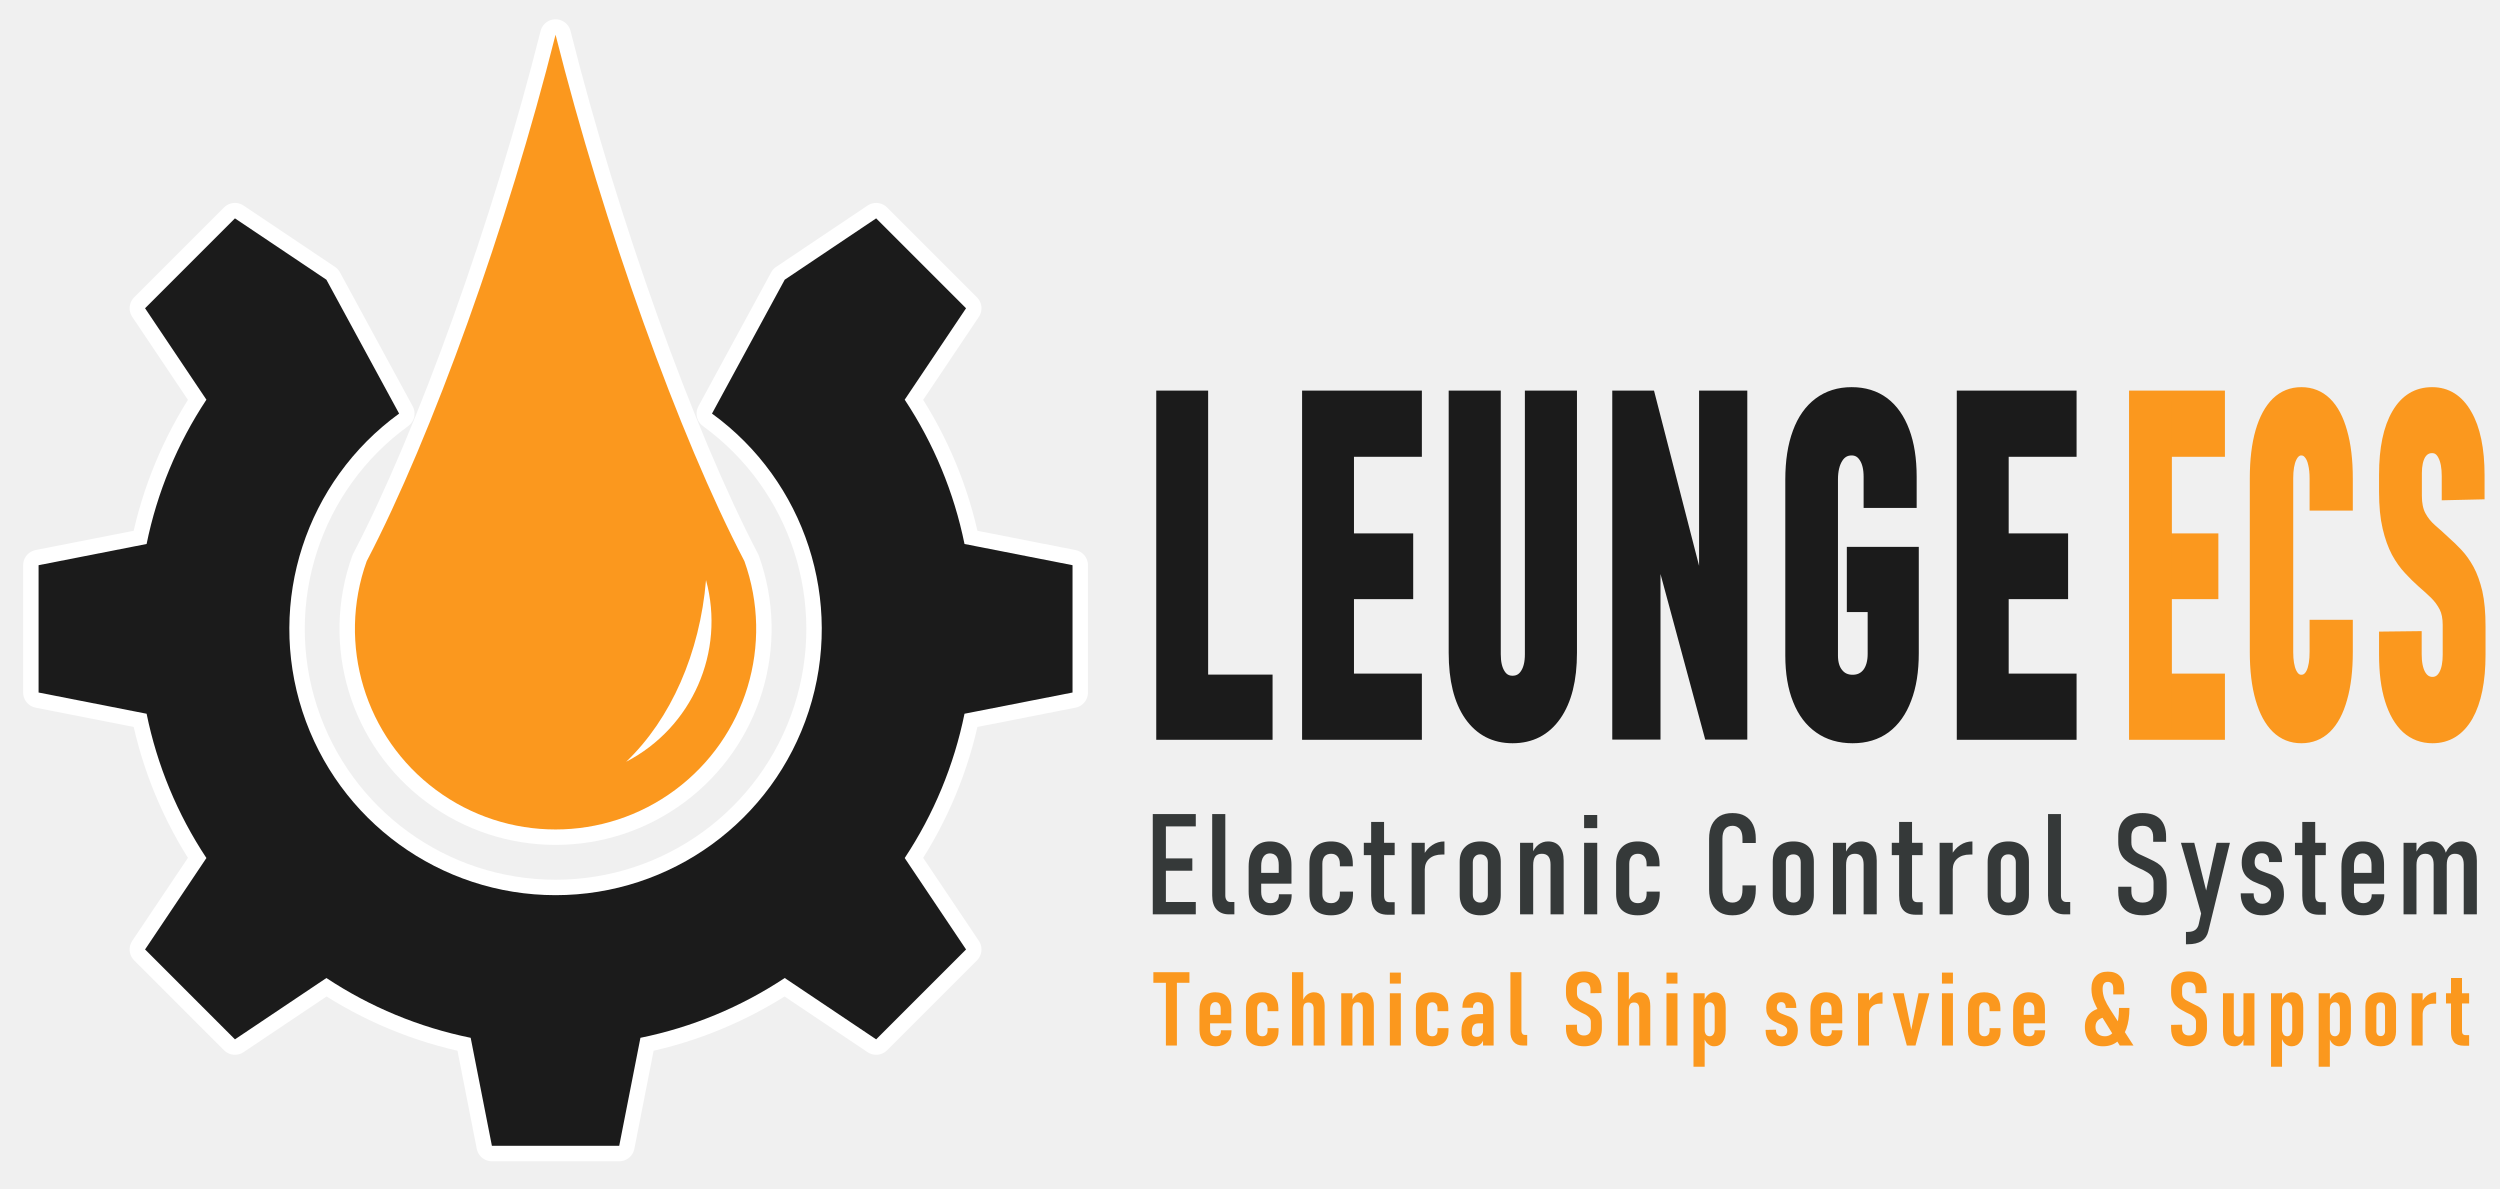
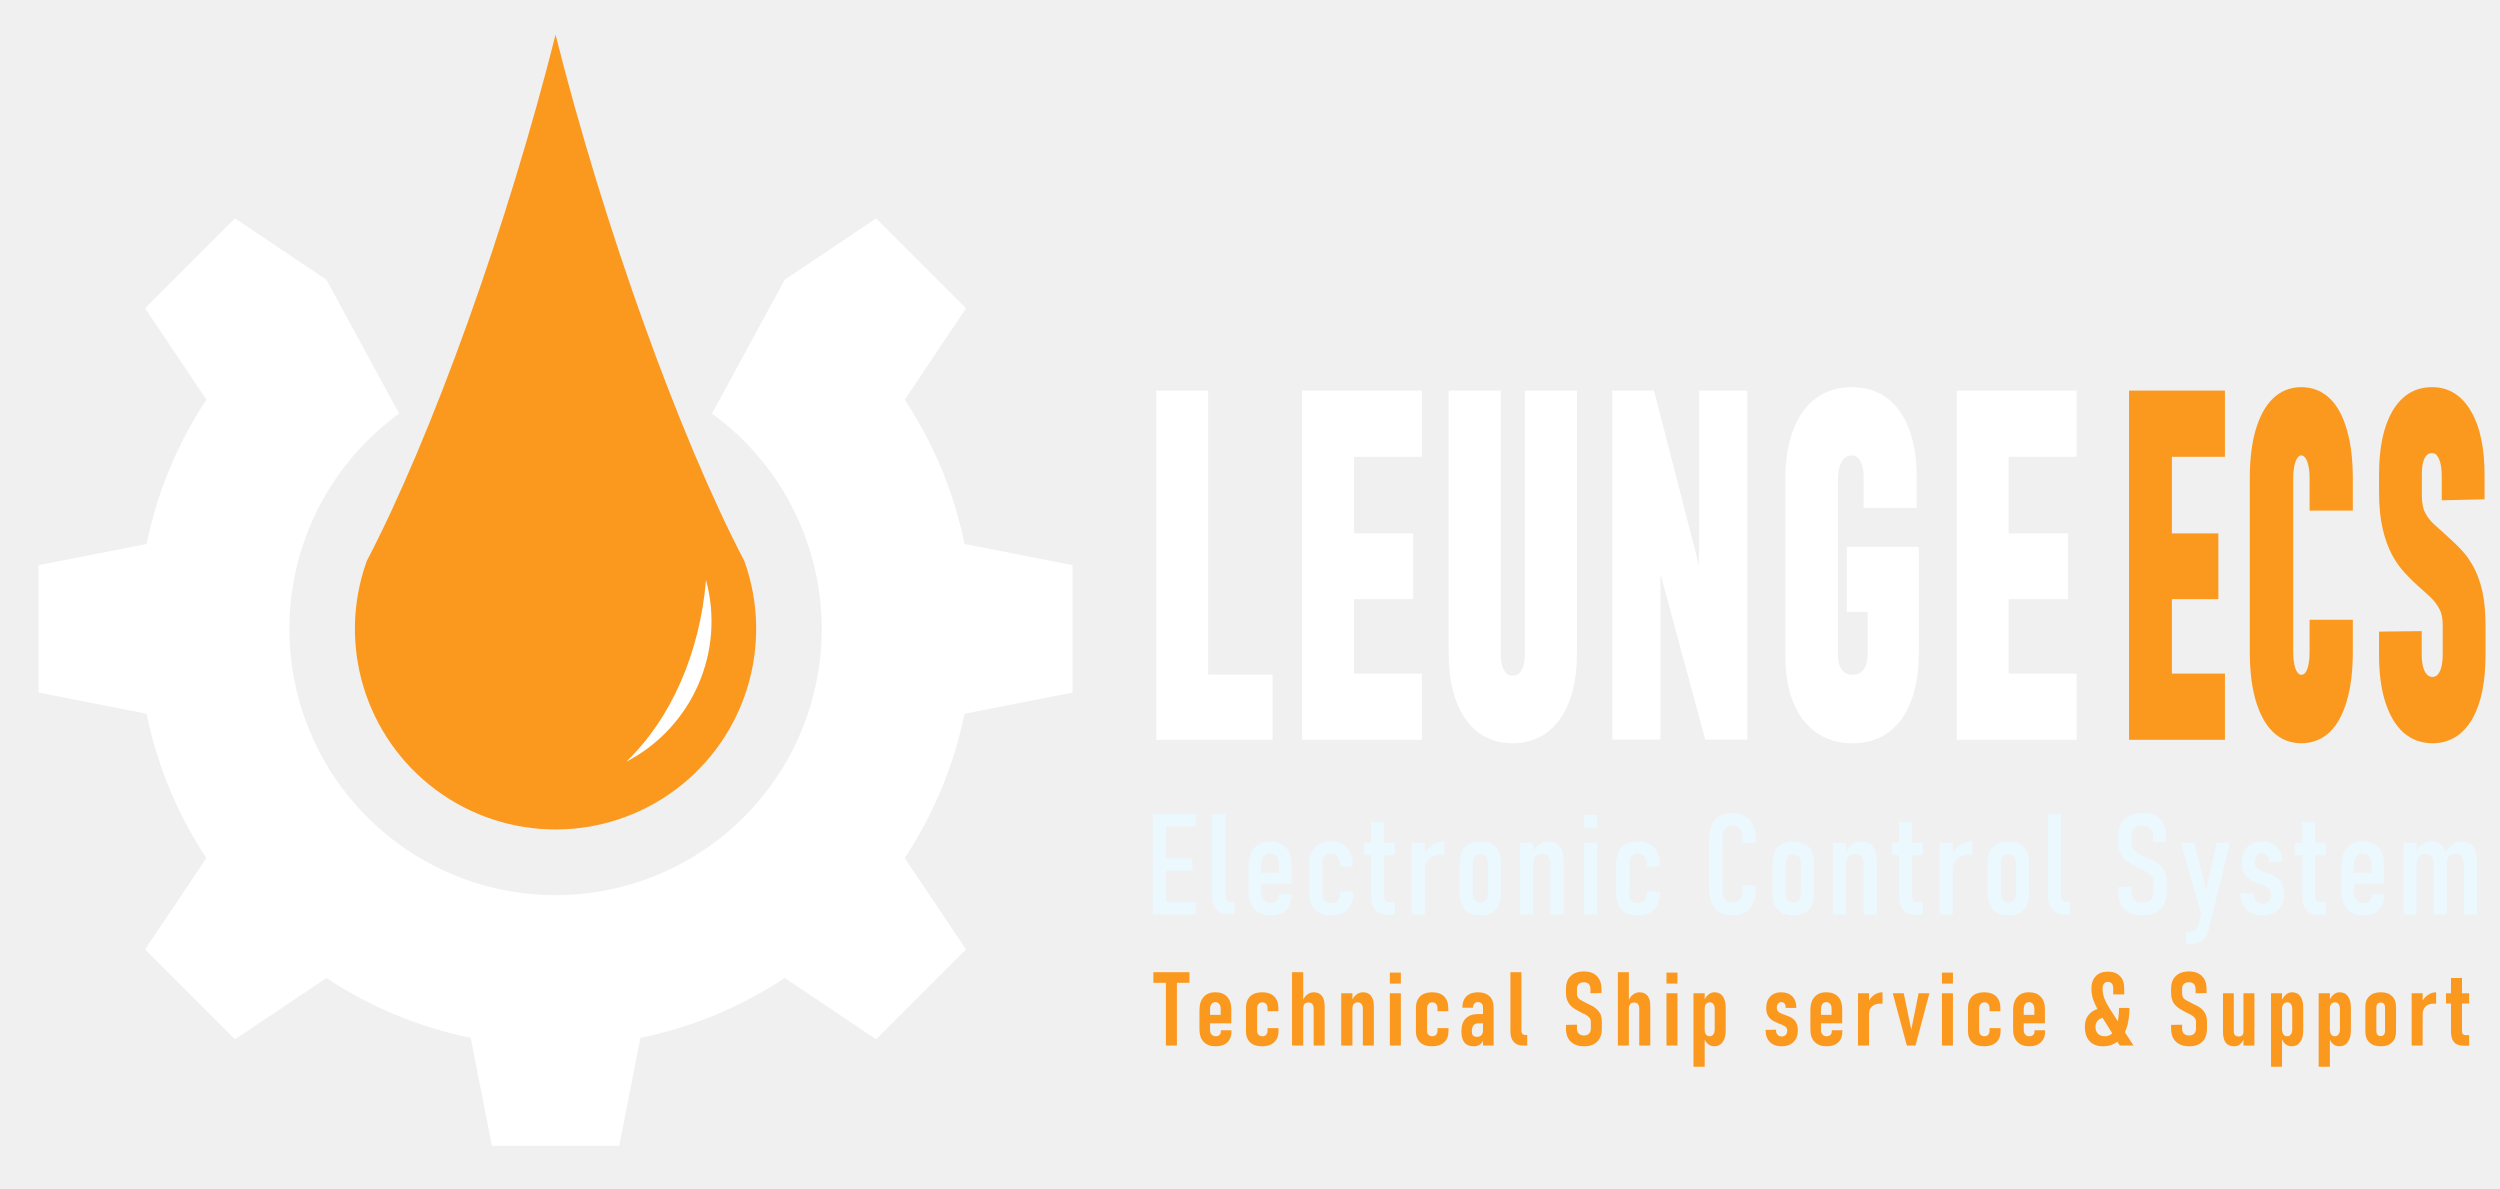
<svg xmlns="http://www.w3.org/2000/svg" viewBox="12 4 1296 616" role="img" aria-label="LEUNGE ECS — Electronic Control System — Technical Ship service &amp; Support">
-   <g stroke="#ffffff" stroke-width="16" stroke-linejoin="round" paint-order="stroke">
-     <path fill="#1b1b1b" d="M381.1,218.4 L418.8,149 L466.2,117.2 L512.8,163.8 L481,211.2 A212,212 0 0 1 512,286 L512,286 L568,297 L568,363 L512,374 A212,212 0 0 1 481,448.8 L481,448.8 L512.8,496.2 L466.2,542.8 L418.8,511 A212,212 0 0 1 344,542 L344,542 L333,598 L267,598 L256,542 A212,212 0 0 1 181.2,511 L181.2,511 L133.8,542.8 L87.2,496.2 L119,448.8 A212,212 0 0 1 88,374 L88,374 L32,363 L32,297 L88,286 A212,212 0 0 1 119,211.2 L119,211.2 L87.2,163.8 L133.8,117.2 L181.2,149 L218.9,218.4 A138,138 0 1 0 381.1,218.4Z" />
+   <g stroke="none" stroke-linejoin="round" paint-order="stroke">
+     <path fill="#ffffff" d="M381.1,218.4 L418.8,149 L466.2,117.2 L512.8,163.8 L481,211.2 A212,212 0 0 1 512,286 L512,286 L568,297 L568,363 L512,374 A212,212 0 0 1 481,448.8 L481,448.8 L512.8,496.2 L466.2,542.8 L418.8,511 A212,212 0 0 1 344,542 L344,542 L333,598 L267,598 L256,542 A212,212 0 0 1 181.2,511 L181.2,511 L133.8,542.8 L87.2,496.2 L119,448.8 A212,212 0 0 1 88,374 L88,374 L32,363 L32,297 L88,286 A212,212 0 0 1 119,211.2 L119,211.2 L87.2,163.8 L133.8,117.2 L181.2,149 L218.9,218.4 A138,138 0 1 0 381.1,218.4Z" />
    <path fill="#fb981e" d="M300,22 C324.9,120.9 364,230 397.9,294.9 A104,104 0 1 1 202.1,294.9 C236,230 275.1,120.9 300,22Z" />
  </g>
  <path fill="#ffffff" d="M378,304.7 A82,82 0 0 1 336.6,398.9 A100,134 0 0 0 378,304.7Z" />
  <g stroke-width="5" stroke-linejoin="miter">
-     <path fill="#1b1b1b" stroke="#1b1b1b" d="M613.9 385V209H635.8V385ZM622.9 385V356.2H669.2V385Z M689.5 385V209H711.4V385ZM699.2 385V355.7H746.6V385ZM699.2 312.1V283H742.1V312.1ZM699.2 238.3V209H746.6V238.3Z M796.1 386.8Q781.8 386.8 773.6 375.1Q765.5 363.4 765.5 342.4V209H787.5V343.2Q787.5 349.6 789.8 353.2Q792 356.8 796.1 356.8Q800.3 356.8 802.6 353.2Q805 349.6 805 343.2V209H827V342.4Q827 363.4 818.8 375.1Q810.6 386.8 796.1 386.8Z M850.3 384.9V209H867.5L897.7 326.4L895.3 331.1V209H915.3V384.9H897.9L868 274.2L870.3 269.4V384.9Z M971.9 290H1004.2V342.6Q1004.2 356.6 1000.4 366.4Q996.7 376.3 989.6 381.6Q982.5 386.8 972.4 386.8Q962.2 386.8 955 381.7Q947.7 376.6 943.9 367Q940 357.4 940 343.8V252.6Q940 238.3 943.8 228.1Q947.5 218 954.7 212.6Q961.9 207.2 971.9 207.2Q981.8 207.2 988.8 212.4Q995.7 217.6 999.4 227.5Q1003.1 237.3 1003.1 251.2V264.8H980.6V251.2Q980.6 244.8 978.2 241.2Q975.9 237.6 971.9 237.6Q967.4 237.6 964.9 241.6Q962.3 245.7 962.3 252.6V343.8Q962.3 349.6 965 352.9Q967.7 356.3 972.4 356.3Q977.2 356.3 980 352.7Q982.7 349.1 982.7 342.9V318.8H971.9Z M1028.9 385V209H1050.8V385ZM1038.6 385V355.7H1086V385ZM1038.6 312.1V283H1081.6V312.1ZM1038.6 238.3V209H1086V238.3Z" />
+     <path fill="#ffffff" stroke="#ffffff" d="M613.9 385V209H635.8V385ZM622.9 385V356.2H669.2V385Z M689.5 385V209H711.4V385ZM699.2 385V355.7H746.6V385ZM699.2 312.1V283H742.1V312.1ZM699.2 238.3V209H746.6V238.3Z M796.1 386.8Q781.8 386.8 773.6 375.1Q765.5 363.4 765.5 342.4V209H787.5V343.2Q787.5 349.6 789.8 353.2Q792 356.8 796.1 356.8Q800.3 356.8 802.6 353.2Q805 349.6 805 343.2V209H827V342.4Q827 363.4 818.8 375.1Q810.6 386.8 796.1 386.8Z M850.3 384.9V209H867.5L897.7 326.4L895.3 331.1V209H915.3V384.9H897.9L868 274.2L870.3 269.4V384.9Z M971.9 290H1004.2V342.6Q1004.2 356.6 1000.4 366.4Q996.7 376.3 989.6 381.6Q982.5 386.8 972.4 386.8Q962.2 386.8 955 381.7Q947.7 376.6 943.9 367Q940 357.4 940 343.8V252.6Q940 238.3 943.8 228.1Q947.5 218 954.7 212.6Q961.9 207.2 971.9 207.2Q981.8 207.2 988.8 212.4Q995.7 217.6 999.4 227.5Q1003.1 237.3 1003.1 251.2V264.8H980.6V251.2Q980.6 244.8 978.2 241.2Q975.9 237.6 971.9 237.6Q967.4 237.6 964.9 241.6Q962.3 245.7 962.3 252.6V343.8Q962.3 349.6 965 352.9Q967.7 356.3 972.4 356.3Q977.2 356.3 980 352.7Q982.7 349.1 982.7 342.9V318.8H971.9Z M1028.9 385V209H1050.8V385ZM1038.6 385V355.7H1086V385ZM1038.6 312.1V283H1081.6V312.1ZM1038.6 238.3V209H1086V238.3Z" />
    <path fill="#fb981e" stroke="#fb981e" d="M1118.2 385V209H1135.4V385ZM1125.8 385V355.7H1162.9V385ZM1125.8 312.1V283H1159.5V312.1ZM1125.8 238.3V209H1162.9V238.3Z M1205 386.8Q1197.4 386.8 1192 381.6Q1186.6 376.3 1183.7 366.2Q1180.8 356.2 1180.8 342V252Q1180.8 237.7 1183.7 227.7Q1186.6 217.7 1192 212.4Q1197.4 207.2 1205 207.2Q1212.7 207.2 1218.1 212.4Q1223.5 217.7 1226.3 227.8Q1229.2 237.8 1229.2 252.1V266.2H1211.8V252.1Q1211.8 247.6 1211 244.4Q1210.3 241.2 1208.7 239.4Q1207.2 237.6 1205 237.6Q1201.9 237.6 1200.1 241.4Q1198.3 245.2 1198.3 252V342Q1198.3 348.8 1200.1 352.6Q1201.9 356.3 1205 356.3Q1208.3 356.3 1210.1 352.5Q1211.8 348.7 1211.8 341.9V327.8H1229.2V341.9Q1229.2 356.2 1226.3 366.2Q1223.5 376.3 1218.1 381.6Q1212.7 386.8 1205 386.8Z M1273 386.8Q1265.1 386.8 1259.4 381.7Q1253.8 376.5 1250.8 366.8Q1247.8 357.2 1247.8 343.4V333.9L1264.9 333.7V343.1Q1264.9 349.8 1267 353.6Q1269.2 357.4 1273 357.4Q1276.7 357.4 1278.8 353.6Q1280.8 349.9 1280.8 343.4V328Q1280.8 322.5 1279 318.9Q1277.1 315.2 1274.1 312.2Q1271 309.2 1267.5 306.2Q1264.1 303.2 1260.6 299.4Q1257.1 295.7 1254.2 290.4Q1251.4 285.1 1249.6 277.5Q1247.8 269.9 1247.8 259.1V250Q1247.8 229.7 1254.4 218.4Q1260.9 207.2 1272.8 207.2Q1284.4 207.2 1290.9 218.6Q1297.5 229.9 1297.5 250.5V260.4L1280.3 260.8V250.8Q1280.3 244 1278.3 240.2Q1276.4 236.4 1272.8 236.4Q1269.1 236.4 1267 239.8Q1265 243.3 1265 249.3V261.1Q1265 267.2 1267.1 271.2Q1269.2 275.1 1272.6 278.1Q1276 281 1279.7 284.5Q1283 287.4 1286.2 290.8Q1289.4 294.2 1292.1 299.1Q1294.7 303.9 1296.4 311Q1298 318.2 1298 328.7V343.4Q1298 363.9 1291.5 375.4Q1284.9 386.8 1273 386.8Z" />
  </g>
-   <path fill="#353939" d="M609.6 478V426H616.4V478ZM613.1 478V471.6H631.9V478ZM613.1 455.4V449H630.1V455.4ZM613.1 432.4V426H631.9V432.4Z M647.2 426V468.2Q647.2 469.8 647.9 470.7Q648.5 471.6 649.9 471.6H651.9V478H649.1Q644.9 478 642.6 475.4Q640.4 472.9 640.4 468.2V426Z M670.6 478.5Q665.2 478.5 662.3 475.3Q659.3 472.1 659.3 466.2V453.2Q659.3 447 662.2 443.6Q665.1 440.2 670.3 440.2Q675.7 440.2 678.6 443.4Q681.5 446.5 681.5 452.3V462.1H664.1V456.5H674.9V452.4Q674.9 449.5 673.8 448Q672.5 446.4 670.3 446.4Q668.2 446.4 667 448.1Q665.8 449.8 665.8 452.9V466.4Q665.8 469.1 667.1 470.6Q668.3 472.2 670.6 472.2Q672.7 472.2 673.9 471Q675 469.9 675 467.8V467.6H681.6V467.8Q681.6 472.9 678.7 475.7Q675.8 478.5 670.6 478.5Z M702 478.5Q696.6 478.5 693.7 475.7Q690.8 472.8 690.8 467.5V451.8Q690.8 446.3 693.7 443.3Q696.6 440.2 702 440.2Q707.4 440.2 710.3 443.3Q713.3 446.3 713.3 451.9V453.1H706.6V451.9Q706.6 449.4 705.4 448Q704.2 446.6 702.1 446.6Q699.9 446.6 698.7 447.9Q697.5 449.3 697.5 451.8V467.5Q697.5 469.7 698.7 471Q699.9 472.2 702.1 472.2Q704.2 472.2 705.4 470.9Q706.6 469.6 706.6 467.3V466.2H713.4V467.3Q713.4 472.7 710.4 475.6Q707.4 478.5 702 478.5Z M731.5 478.2Q726.9 478.2 724.8 475.6Q722.8 473.1 722.8 468.3V430.1H729.5V468.3Q729.5 469.9 730.2 470.9Q730.9 471.7 732.3 471.7H735V478.2ZM719 447.3V440.9H735V447.3Z M743.8 478V440.9H750.6V478ZM760.8 447Q760.5 447 760.3 447Q760 447 759.5 447Q755.4 447 753 449.1Q750.7 451.1 750.6 454.6L749.9 447.4Q751.6 444 754.5 442.1Q757.3 440.2 760.8 440.2Q760.8 440.2 760.8 440.2Q760.8 440.2 760.8 440.2Z M779.5 478.5Q774.4 478.5 771.6 475.7Q768.7 472.9 768.7 467.8V450.8Q768.7 445.7 771.6 443Q774.4 440.2 779.5 440.2Q784.5 440.2 787.3 443Q790 445.7 790 450.8V467.9Q790 473 787.3 475.8Q784.5 478.5 779.5 478.5ZM779.4 471.9Q781.2 471.9 782.2 470.8Q783.3 469.7 783.3 467.6V451.1Q783.3 449.1 782.2 448Q781.2 446.9 779.4 446.9Q777.6 446.9 776.6 448Q775.5 449.1 775.5 451.1V467.6Q775.5 469.7 776.6 470.8Q777.6 471.9 779.4 471.9Z M800 478V440.9H806.8V478ZM815.8 478V452.2Q815.8 449.4 814.7 448Q813.6 446.6 811.3 446.6Q809 446.6 807.9 448Q806.8 449.5 806.8 452.5L806 447.1Q807.3 443.6 809.5 441.9Q811.7 440.2 814.5 440.2Q818.4 440.2 820.5 442.8Q822.6 445.4 822.6 450.2V478Z M833.2 433.3V426.5H840V433.3ZM833.2 478V440.9H840V478Z M861 478.5Q855.7 478.5 852.7 475.7Q849.8 472.8 849.8 467.5V451.8Q849.8 446.3 852.7 443.3Q855.7 440.2 861 440.2Q866.4 440.2 869.4 443.3Q872.3 446.3 872.3 451.9V453.1H865.6V451.9Q865.6 449.4 864.4 448Q863.2 446.6 861.1 446.6Q859 446.6 857.8 447.9Q856.6 449.3 856.6 451.8V467.5Q856.6 469.7 857.8 471Q859 472.2 861.1 472.2Q863.2 472.2 864.5 470.9Q865.6 469.6 865.6 467.3V466.2H872.4V467.3Q872.4 472.7 869.4 475.6Q866.5 478.5 861 478.5Z M910.1 478.5Q906.3 478.5 903.6 477Q900.9 475.4 899.4 472.4Q898 469.4 898 465.2V438.8Q898 434.6 899.4 431.6Q900.9 428.6 903.6 427Q906.3 425.5 910.1 425.5Q914 425.5 916.6 427Q919.4 428.6 920.8 431.6Q922.2 434.6 922.2 438.8V441H915.3V438.8Q915.3 436.6 914.7 435.1Q914.1 433.6 912.9 432.9Q911.8 432.1 910.1 432.1Q907.6 432.1 906.2 433.8Q904.9 435.6 904.9 438.8V465.2Q904.9 468.4 906.2 470.2Q907.6 471.9 910.1 471.9Q912.6 471.9 914 470.2Q915.3 468.4 915.3 465.2V463H922.2V465.2Q922.2 469.4 920.8 472.4Q919.4 475.4 916.6 477Q914 478.5 910.1 478.5Z M941.7 478.5Q936.7 478.5 933.8 475.7Q931 472.9 931 467.8V450.8Q931 445.7 933.8 443Q936.7 440.2 941.7 440.2Q946.8 440.2 949.6 443Q952.3 445.7 952.3 450.8V467.9Q952.3 473 949.6 475.8Q946.8 478.5 941.7 478.5ZM941.7 471.9Q943.5 471.9 944.5 470.8Q945.5 469.7 945.5 467.6V451.1Q945.5 449.1 944.5 448Q943.5 446.9 941.7 446.9Q939.9 446.9 938.8 448Q937.8 449.1 937.8 451.1V467.6Q937.8 469.7 938.8 470.8Q939.9 471.9 941.7 471.9Z M962.2 478V440.9H969V478ZM978.1 478V452.2Q978.1 449.4 977 448Q975.9 446.6 973.6 446.6Q971.3 446.6 970.1 448Q969 449.5 969 452.5L968.3 447.1Q969.6 443.6 971.8 441.9Q974 440.2 976.8 440.2Q980.7 440.2 982.8 442.8Q984.9 445.4 984.9 450.2V478Z M1005.2 478.2Q1000.6 478.2 998.5 475.6Q996.5 473.1 996.5 468.3V430.1H1003.2V468.3Q1003.2 469.9 1003.9 470.9Q1004.6 471.7 1006 471.7H1008.7V478.2ZM992.7 447.3V440.9H1008.7V447.3Z M1017.5 478V440.9H1024.3V478ZM1034.5 447Q1034.2 447 1034 447Q1033.7 447 1033.2 447Q1029.1 447 1026.7 449.1Q1024.4 451.1 1024.3 454.6L1023.5 447.4Q1025.3 444 1028.2 442.1Q1031 440.2 1034.5 440.2Q1034.5 440.2 1034.5 440.2Q1034.5 440.2 1034.5 440.2Z M1053.2 478.5Q1048.1 478.5 1045.3 475.7Q1042.4 472.9 1042.4 467.8V450.8Q1042.4 445.7 1045.3 443Q1048.1 440.2 1053.2 440.2Q1058.2 440.2 1061 443Q1063.8 445.7 1063.8 450.8V467.9Q1063.8 473 1061 475.8Q1058.2 478.5 1053.2 478.5ZM1053.1 471.9Q1054.9 471.9 1055.9 470.8Q1057 469.7 1057 467.6V451.1Q1057 449.1 1055.9 448Q1054.9 446.9 1053.1 446.9Q1051.3 446.9 1050.3 448Q1049.2 449.1 1049.2 451.1V467.6Q1049.2 469.7 1050.3 470.8Q1051.3 471.9 1053.1 471.9Z M1080.4 426V468.2Q1080.4 469.8 1081.1 470.7Q1081.8 471.6 1083.2 471.6H1085.2V478H1082.3Q1078.2 478 1075.9 475.4Q1073.7 472.9 1073.7 468.2V426Z M1122.8 478.5Q1118.7 478.5 1115.8 477.1Q1113 475.7 1111.5 473Q1110.1 470.2 1110.1 466.3V463.7H1116.9V466.1Q1116.9 468.9 1118.4 470.4Q1119.9 471.9 1122.8 471.9Q1125.5 471.9 1127 470.4Q1128.4 468.9 1128.4 466.1V461.5Q1128.4 459.4 1127.4 458.1Q1126.3 456.8 1124.6 455.9Q1123 454.9 1121 454.1Q1119.1 453.2 1117.2 452.2Q1115.3 451.1 1113.7 449.7Q1112 448.2 1111.1 446Q1110.1 443.8 1110.1 440.5V437.5Q1110.1 431.7 1113.4 428.6Q1116.6 425.5 1122.7 425.5Q1128.7 425.5 1131.8 428.6Q1134.9 431.8 1134.9 437.7V440.4H1128.2V437.9Q1128.2 435.1 1126.8 433.6Q1125.4 432.1 1122.7 432.1Q1119.9 432.1 1118.4 433.5Q1116.9 434.9 1116.9 437.6V440.8Q1116.9 443.1 1118.1 444.5Q1119.2 445.9 1121 446.8Q1122.9 447.7 1124.9 448.6Q1126.8 449.5 1128.6 450.4Q1130.4 451.3 1131.9 452.6Q1133.4 454 1134.3 456.1Q1135.2 458.3 1135.2 461.6V466.3Q1135.2 472.2 1132 475.4Q1128.8 478.5 1122.8 478.5Z M1161.1 440.9H1168L1156.8 486.7Q1156 490.1 1153.4 491.8Q1150.7 493.5 1146.2 493.5H1145.2V487.1H1146.2Q1148.7 487.1 1150.1 486Q1151.5 484.9 1151.9 482.8ZM1154 480.9 1142.6 440.9H1149.5L1157.5 473Z M1184.8 478.5Q1179.6 478.5 1176.6 475.6Q1173.6 472.6 1173.6 467.4V467.1H1180.3V467.4Q1180.3 469.8 1181.5 471.1Q1182.7 472.5 1184.8 472.5Q1186.9 472.5 1188.1 471.2Q1189.3 469.9 1189.3 467.7Q1189.3 465.9 1188.5 465Q1187.7 464.1 1186.3 463.4Q1184.9 462.8 1183.3 462.3Q1181.7 461.7 1180 460.9Q1178.4 460.1 1177.1 458.9Q1175.7 457.7 1174.9 455.8Q1174.1 454 1174.1 451.2Q1174.1 446.1 1176.9 443.1Q1179.7 440.2 1184.5 440.2Q1189.4 440.2 1192.2 443Q1195 445.8 1195 450.6V450.9H1188.3V450.6Q1188.3 448.6 1187.3 447.4Q1186.3 446.3 1184.5 446.3Q1182.8 446.3 1181.8 447.5Q1180.8 448.8 1180.8 451Q1180.8 452.7 1181.6 453.7Q1182.4 454.7 1183.6 455.2Q1184.9 455.8 1186.4 456.3Q1188.1 456.9 1189.8 457.5Q1191.5 458.2 1192.9 459.4Q1194.3 460.6 1195.2 462.6Q1196 464.5 1196 467.7Q1196 472.7 1193 475.6Q1190 478.5 1184.8 478.5Z M1214.2 478.2Q1209.6 478.2 1207.5 475.6Q1205.5 473.1 1205.5 468.3V430.1H1212.2V468.3Q1212.2 469.9 1212.9 470.9Q1213.6 471.7 1215 471.7H1217.7V478.2ZM1201.7 447.3V440.9H1217.7V447.3Z M1237.1 478.5Q1231.7 478.5 1228.8 475.3Q1225.8 472.1 1225.8 466.2V453.2Q1225.8 447 1228.7 443.6Q1231.6 440.2 1236.8 440.2Q1242.1 440.2 1245 443.4Q1247.9 446.5 1247.9 452.3V462.1H1230.6V456.5H1241.4V452.4Q1241.4 449.5 1240.2 448Q1239 446.4 1236.8 446.4Q1234.7 446.4 1233.5 448.1Q1232.3 449.8 1232.3 452.9V466.4Q1232.3 469.1 1233.6 470.6Q1234.8 472.2 1237.1 472.2Q1239.2 472.2 1240.4 471Q1241.5 469.9 1241.5 467.8V467.6H1248V467.8Q1248 472.9 1245.2 475.7Q1242.3 478.5 1237.1 478.5Z M1289.2 478V452.2Q1289.2 449.4 1288.1 448Q1287 446.6 1284.6 446.6Q1282.5 446.6 1281.4 448.1Q1280.4 449.5 1280.4 452.5L1279.4 447.4Q1280.6 443.7 1282.9 442Q1285.1 440.2 1287.9 440.2Q1291.8 440.2 1293.9 442.8Q1296 445.4 1296 450.2V478ZM1258 478V440.9H1264.7V478ZM1273.6 478V452.2Q1273.6 449.4 1272.5 448Q1271.5 446.6 1269.3 446.6Q1267 446.6 1265.9 448.1Q1264.7 449.5 1264.7 452.5L1264 447.1Q1265.3 443.6 1267.5 441.9Q1269.7 440.2 1272.5 440.2Q1276.3 440.2 1278.3 442.8Q1280.4 445.4 1280.4 450.2V478Z" />
+   <path fill="#ebf9ff" d="M609.6 478V426H616.4V478ZM613.1 478V471.6H631.9V478ZM613.1 455.4V449H630.1V455.4ZM613.1 432.4V426H631.9V432.4Z M647.2 426V468.2Q647.2 469.8 647.9 470.7Q648.5 471.6 649.9 471.6H651.9V478H649.1Q644.9 478 642.6 475.4Q640.4 472.9 640.4 468.2V426Z M670.6 478.5Q665.2 478.5 662.3 475.3Q659.3 472.1 659.3 466.2V453.2Q659.3 447 662.2 443.6Q665.1 440.2 670.3 440.2Q675.7 440.2 678.6 443.4Q681.5 446.5 681.5 452.3V462.1H664.1V456.5H674.9V452.4Q674.9 449.5 673.8 448Q672.5 446.4 670.3 446.4Q668.2 446.4 667 448.1Q665.8 449.8 665.8 452.9V466.4Q665.8 469.1 667.1 470.6Q668.3 472.2 670.6 472.2Q672.7 472.2 673.9 471Q675 469.9 675 467.8V467.6H681.6V467.8Q681.6 472.9 678.7 475.7Q675.8 478.5 670.6 478.5Z M702 478.5Q696.6 478.5 693.7 475.7Q690.8 472.8 690.8 467.5V451.8Q690.8 446.3 693.7 443.3Q696.6 440.2 702 440.2Q707.4 440.2 710.3 443.3Q713.3 446.3 713.3 451.9V453.1H706.6V451.9Q706.6 449.4 705.4 448Q704.2 446.6 702.1 446.6Q699.9 446.6 698.7 447.9Q697.5 449.3 697.5 451.8V467.5Q697.5 469.7 698.7 471Q699.9 472.2 702.1 472.2Q704.2 472.2 705.4 470.9Q706.6 469.6 706.6 467.3V466.2H713.4V467.3Q713.4 472.7 710.4 475.6Q707.4 478.5 702 478.5Z M731.5 478.2Q726.9 478.2 724.8 475.6Q722.8 473.1 722.8 468.3V430.1H729.5V468.3Q729.5 469.9 730.2 470.9Q730.9 471.7 732.3 471.7H735V478.2ZM719 447.3V440.9H735V447.3Z M743.8 478V440.9H750.6V478ZM760.8 447Q760.5 447 760.3 447Q760 447 759.5 447Q755.4 447 753 449.1Q750.7 451.1 750.6 454.6L749.9 447.4Q751.6 444 754.5 442.1Q757.3 440.2 760.8 440.2Q760.8 440.2 760.8 440.2Q760.8 440.2 760.8 440.2Z M779.5 478.5Q774.4 478.5 771.6 475.7Q768.7 472.9 768.7 467.8V450.8Q768.7 445.7 771.6 443Q774.4 440.2 779.5 440.2Q784.5 440.2 787.3 443Q790 445.7 790 450.8V467.9Q790 473 787.3 475.8Q784.5 478.5 779.5 478.5ZM779.4 471.9Q781.2 471.9 782.2 470.8Q783.3 469.7 783.3 467.6V451.1Q783.3 449.1 782.2 448Q781.2 446.9 779.4 446.9Q777.6 446.9 776.6 448Q775.5 449.1 775.5 451.1V467.6Q775.5 469.7 776.6 470.8Q777.6 471.9 779.4 471.9Z M800 478V440.9H806.8V478ZM815.8 478V452.2Q815.8 449.4 814.7 448Q813.6 446.6 811.3 446.6Q809 446.6 807.9 448Q806.8 449.5 806.8 452.5L806 447.1Q807.3 443.6 809.5 441.9Q811.7 440.2 814.5 440.2Q818.4 440.2 820.5 442.8Q822.6 445.4 822.6 450.2V478Z M833.2 433.3V426.5H840V433.3ZM833.2 478V440.9H840V478Z M861 478.5Q855.7 478.5 852.7 475.7Q849.8 472.8 849.8 467.5V451.8Q849.8 446.3 852.7 443.3Q855.7 440.2 861 440.2Q866.4 440.2 869.4 443.3Q872.3 446.3 872.3 451.9V453.1H865.6V451.9Q865.6 449.4 864.4 448Q863.2 446.6 861.1 446.6Q859 446.6 857.8 447.9Q856.6 449.3 856.6 451.8V467.5Q856.6 469.7 857.8 471Q859 472.2 861.1 472.2Q863.2 472.2 864.5 470.9Q865.6 469.6 865.6 467.3V466.2H872.4V467.3Q872.4 472.7 869.4 475.6Q866.5 478.5 861 478.5Z M910.1 478.5Q906.3 478.5 903.6 477Q900.9 475.4 899.4 472.4Q898 469.4 898 465.2V438.8Q898 434.6 899.4 431.6Q900.9 428.6 903.6 427Q906.3 425.5 910.1 425.5Q914 425.5 916.6 427Q919.4 428.6 920.8 431.6Q922.2 434.6 922.2 438.8V441H915.3V438.8Q915.3 436.6 914.7 435.1Q914.1 433.6 912.9 432.9Q911.8 432.1 910.1 432.1Q907.6 432.1 906.2 433.8Q904.9 435.6 904.9 438.8V465.2Q904.9 468.4 906.2 470.2Q907.6 471.9 910.1 471.9Q912.6 471.9 914 470.2Q915.3 468.4 915.3 465.2V463H922.2V465.2Q922.2 469.4 920.8 472.4Q919.4 475.4 916.6 477Q914 478.5 910.1 478.5Z M941.7 478.5Q936.7 478.5 933.8 475.7Q931 472.9 931 467.8V450.8Q931 445.7 933.8 443Q936.7 440.2 941.7 440.2Q946.8 440.2 949.6 443Q952.3 445.7 952.3 450.8V467.9Q952.3 473 949.6 475.8Q946.8 478.5 941.7 478.5ZM941.7 471.9Q943.5 471.9 944.5 470.8Q945.5 469.7 945.5 467.6V451.1Q945.5 449.1 944.5 448Q943.5 446.9 941.7 446.9Q939.9 446.9 938.8 448Q937.8 449.1 937.8 451.1V467.6Q937.8 469.7 938.8 470.8Q939.9 471.9 941.7 471.9Z M962.2 478V440.9H969V478ZM978.1 478V452.2Q978.1 449.4 977 448Q975.9 446.6 973.6 446.6Q971.3 446.6 970.1 448Q969 449.5 969 452.5L968.3 447.1Q969.6 443.6 971.8 441.9Q974 440.2 976.8 440.2Q980.7 440.2 982.8 442.8Q984.9 445.4 984.9 450.2V478Z M1005.2 478.2Q1000.6 478.2 998.5 475.6Q996.5 473.1 996.5 468.3V430.1H1003.2V468.3Q1003.2 469.9 1003.9 470.9Q1004.6 471.7 1006 471.7H1008.7V478.2ZM992.7 447.3V440.9H1008.7V447.3Z M1017.5 478V440.9H1024.3V478ZM1034.5 447Q1034.2 447 1034 447Q1033.7 447 1033.2 447Q1029.1 447 1026.7 449.1Q1024.4 451.1 1024.3 454.6L1023.5 447.4Q1025.3 444 1028.2 442.1Q1031 440.2 1034.5 440.2Q1034.5 440.2 1034.5 440.2Q1034.5 440.2 1034.5 440.2Z M1053.2 478.5Q1048.1 478.5 1045.3 475.7Q1042.4 472.9 1042.4 467.8V450.8Q1042.4 445.7 1045.3 443Q1048.1 440.2 1053.2 440.2Q1058.2 440.2 1061 443Q1063.8 445.7 1063.8 450.8V467.9Q1063.8 473 1061 475.8Q1058.2 478.5 1053.2 478.5ZM1053.1 471.9Q1054.9 471.9 1055.9 470.8Q1057 469.7 1057 467.6V451.1Q1057 449.1 1055.9 448Q1054.9 446.9 1053.1 446.9Q1051.3 446.9 1050.3 448Q1049.2 449.1 1049.2 451.1V467.6Q1049.2 469.7 1050.3 470.8Q1051.3 471.9 1053.1 471.9Z M1080.4 426V468.2Q1080.4 469.8 1081.1 470.7Q1081.8 471.6 1083.2 471.6H1085.2V478H1082.3Q1078.2 478 1075.9 475.4Q1073.7 472.9 1073.7 468.2V426Z M1122.8 478.5Q1118.7 478.5 1115.8 477.1Q1113 475.7 1111.5 473Q1110.1 470.2 1110.1 466.3V463.7H1116.9V466.1Q1116.9 468.9 1118.4 470.4Q1119.9 471.9 1122.8 471.9Q1125.5 471.9 1127 470.4Q1128.4 468.9 1128.4 466.1V461.5Q1128.4 459.4 1127.4 458.1Q1126.3 456.8 1124.6 455.9Q1123 454.9 1121 454.1Q1119.1 453.2 1117.2 452.2Q1115.3 451.1 1113.7 449.7Q1112 448.2 1111.1 446Q1110.1 443.8 1110.1 440.5V437.5Q1110.1 431.7 1113.4 428.6Q1116.6 425.5 1122.7 425.5Q1128.7 425.5 1131.8 428.6Q1134.9 431.8 1134.9 437.7V440.4H1128.2V437.9Q1128.2 435.1 1126.8 433.6Q1125.4 432.1 1122.7 432.1Q1119.9 432.1 1118.4 433.5Q1116.9 434.9 1116.9 437.6V440.8Q1116.9 443.1 1118.1 444.5Q1119.2 445.9 1121 446.8Q1122.9 447.7 1124.9 448.6Q1126.8 449.5 1128.6 450.4Q1130.4 451.3 1131.9 452.6Q1133.4 454 1134.3 456.1Q1135.2 458.3 1135.2 461.6V466.3Q1135.2 472.2 1132 475.4Q1128.8 478.5 1122.8 478.5Z M1161.1 440.9H1168L1156.8 486.7Q1156 490.1 1153.4 491.8Q1150.7 493.5 1146.2 493.5H1145.2V487.1H1146.2Q1148.7 487.1 1150.1 486Q1151.5 484.9 1151.9 482.8ZM1154 480.9 1142.6 440.9H1149.5L1157.5 473Z M1184.8 478.5Q1179.6 478.5 1176.6 475.6Q1173.6 472.6 1173.6 467.4V467.1H1180.3V467.4Q1180.3 469.8 1181.5 471.1Q1182.7 472.5 1184.8 472.5Q1186.9 472.5 1188.1 471.2Q1189.3 469.9 1189.3 467.7Q1189.3 465.9 1188.5 465Q1187.7 464.1 1186.3 463.4Q1184.9 462.8 1183.3 462.3Q1181.7 461.7 1180 460.9Q1178.4 460.1 1177.1 458.9Q1175.7 457.7 1174.9 455.8Q1174.1 454 1174.1 451.2Q1174.1 446.1 1176.9 443.1Q1179.7 440.2 1184.5 440.2Q1189.4 440.2 1192.2 443Q1195 445.8 1195 450.6V450.9H1188.3V450.6Q1188.3 448.6 1187.3 447.4Q1186.3 446.3 1184.5 446.3Q1182.8 446.3 1181.8 447.5Q1180.8 448.8 1180.8 451Q1180.8 452.7 1181.6 453.7Q1182.4 454.7 1183.6 455.2Q1184.9 455.8 1186.4 456.3Q1188.1 456.9 1189.8 457.5Q1191.5 458.2 1192.9 459.4Q1194.3 460.6 1195.2 462.6Q1196 464.5 1196 467.7Q1196 472.7 1193 475.6Q1190 478.5 1184.8 478.5Z M1214.2 478.2Q1209.6 478.2 1207.5 475.6Q1205.5 473.1 1205.5 468.3V430.1H1212.2V468.3Q1212.2 469.9 1212.9 470.9Q1213.6 471.7 1215 471.7H1217.7V478.2ZM1201.7 447.3V440.9H1217.7V447.3Z M1237.1 478.5Q1231.7 478.5 1228.8 475.3Q1225.8 472.1 1225.8 466.2V453.2Q1225.8 447 1228.7 443.6Q1231.6 440.2 1236.8 440.2Q1242.1 440.2 1245 443.4Q1247.9 446.5 1247.9 452.3V462.1H1230.6V456.5H1241.4V452.4Q1241.4 449.5 1240.2 448Q1239 446.4 1236.8 446.4Q1234.7 446.4 1233.5 448.1Q1232.3 449.8 1232.3 452.9V466.4Q1232.3 469.1 1233.6 470.6Q1234.8 472.2 1237.1 472.2Q1239.2 472.2 1240.4 471Q1241.5 469.9 1241.5 467.8V467.6H1248V467.8Q1248 472.9 1245.2 475.7Q1242.3 478.5 1237.1 478.5Z M1289.2 478V452.2Q1289.2 449.4 1288.1 448Q1287 446.6 1284.6 446.6Q1282.5 446.6 1281.4 448.1Q1280.4 449.5 1280.4 452.5L1279.4 447.4Q1280.6 443.7 1282.9 442Q1285.1 440.2 1287.9 440.2Q1291.8 440.2 1293.9 442.8Q1296 445.4 1296 450.2V478ZM1258 478V440.9H1264.7V478ZM1273.6 478V452.2Q1273.6 449.4 1272.5 448Q1271.5 446.6 1269.3 446.6Q1267 446.6 1265.9 448.1Q1264.7 449.5 1264.7 452.5L1264 447.1Q1265.3 443.6 1267.5 441.9Q1269.7 440.2 1272.5 440.2Q1276.3 440.2 1278.3 442.8Q1280.4 445.4 1280.4 450.2V478Z" />
  <path fill="#fb981e" d="M616.4 546V511.1H622.1V546ZM609.9 513.5V508H628.6V513.5Z M642.2 546.4Q638.2 546.4 636 544.1Q633.8 541.9 633.8 537.7V527.6Q633.8 523.2 636 520.8Q638.1 518.4 642 518.4Q646 518.4 648.1 520.7Q650.3 523 650.3 527.1V534.5H638.2V530.1H644.8V527Q644.8 525.4 644.1 524.5Q643.4 523.5 642 523.5Q640.7 523.5 640 524.5Q639.3 525.5 639.3 527.3V537.9Q639.3 539.5 640.1 540.3Q640.9 541.2 642.2 541.2Q643.5 541.2 644.2 540.5Q644.9 539.9 644.9 538.6V538.1L650.4 538.1V538.6Q650.4 542.3 648.3 544.3Q646.1 546.4 642.2 546.4Z M666.3 546.4Q662.3 546.4 660.1 544.4Q657.9 542.3 657.9 538.6V526.6Q657.9 522.7 660.1 520.5Q662.3 518.4 666.3 518.4Q670.3 518.4 672.5 520.5Q674.7 522.7 674.7 526.6V528.2H669.1V526.9Q669.1 525.3 668.4 524.5Q667.7 523.6 666.4 523.6Q665.1 523.6 664.4 524.5Q663.7 525.3 663.7 526.8V538.4Q663.7 539.7 664.4 540.4Q665.1 541.2 666.4 541.2Q667.7 541.2 668.4 540.4Q669.1 539.6 669.1 538.2V537L674.8 537V538.5Q674.8 542.2 672.5 544.3Q670.3 546.4 666.3 546.4Z M681.8 546V508H687.6V546ZM693 546V527.1Q693 525.4 692.3 524.5Q691.6 523.7 690.3 523.7Q688.9 523.7 688.2 524.5Q687.6 525.4 687.6 527.1L687.1 523.5Q687.9 521 689.5 519.7Q691.1 518.4 693.1 518.4Q695.8 518.4 697.2 520.2Q698.7 522 698.7 525.5V546Z M707.3 546V518.9H713.1V546ZM718.5 546V527Q718.5 525.3 717.8 524.5Q717.1 523.6 715.8 523.6Q714.4 523.6 713.7 524.5Q713.1 525.4 713.1 527.1L712.5 523.5Q713.4 521 715 519.7Q716.6 518.4 718.6 518.4Q721.3 518.4 722.7 520.2Q724.2 522.1 724.2 525.5V546Z M732.5 513.9V508.2H738.2V513.9ZM732.5 546V518.9H738.2V546Z M754.4 546.4Q750.4 546.4 748.2 544.4Q746 542.3 746 538.6V526.6Q746 522.7 748.2 520.5Q750.4 518.4 754.4 518.4Q758.4 518.4 760.6 520.5Q762.8 522.7 762.8 526.6V528.2H757.2V526.9Q757.2 525.3 756.5 524.5Q755.8 523.6 754.5 523.6Q753.2 523.6 752.5 524.5Q751.8 525.3 751.8 526.8V538.4Q751.8 539.7 752.5 540.4Q753.2 541.2 754.5 541.2Q755.8 541.2 756.5 540.4Q757.2 539.6 757.2 538.2V537L762.9 537V538.5Q762.9 542.2 760.7 544.3Q758.5 546.4 754.4 546.4Z M780.8 546V526.4Q780.8 525 780.1 524.2Q779.4 523.5 778 523.5Q776.9 523.5 776.3 524.3Q775.6 525 775.6 526.4H770.1Q770.1 522.6 772.2 520.5Q774.3 518.4 778.2 518.4Q782 518.4 784.2 520.5Q786.3 522.5 786.3 526.4V546ZM776 546.4Q772.8 546.4 771.2 544.5Q769.6 542.5 769.6 538.7Q769.6 534.2 771.8 532Q774 529.7 778.2 529.7H781L781.4 534.5H778.4Q776.7 534.5 775.9 535.5Q775 536.6 775 538.7Q775 540.1 775.6 540.8Q776.3 541.5 777.6 541.5Q779.2 541.5 780 540.6Q780.8 539.7 780.8 538L781.3 540.4Q781.3 542.3 780.7 543.7Q780.1 545 778.9 545.7Q777.7 546.4 776 546.4Z M800.7 508V538.3Q800.7 539.3 801.2 539.9Q801.6 540.5 802.5 540.5H803.7V546H801.4Q798.4 546 796.7 544.1Q795 542.2 795 538.8V508Z M833.2 546.4Q830.2 546.4 828.1 545.3Q826 544.2 824.9 542.2Q823.8 540.2 823.8 537.2V535.3L829.5 535.2V537.1Q829.5 538.9 830.4 539.8Q831.4 540.8 833.1 540.8Q834.9 540.8 835.8 539.8Q836.7 538.9 836.7 537.1V533.8Q836.7 532.5 836 531.6Q835.2 530.7 834 530Q832.9 529.4 831.5 528.8Q830.1 528.1 828.8 527.3Q827.4 526.5 826.3 525.4Q825.2 524.3 824.5 522.7Q823.8 521.1 823.8 518.7V516.6Q823.8 512.3 826.2 510Q828.6 507.6 833.1 507.6Q837.5 507.6 839.8 510Q842.2 512.4 842.2 516.7V518.8L836.5 518.9V516.9Q836.5 515.1 835.6 514.1Q834.7 513.2 833.1 513.2Q831.4 513.2 830.4 514.1Q829.5 515 829.5 516.6V519Q829.5 520.5 830.3 521.5Q831.1 522.4 832.5 523Q833.8 523.7 835.2 524.4Q836.5 525 837.8 525.7Q839 526.4 840.1 527.5Q841.1 528.5 841.8 530Q842.4 531.6 842.4 533.9V537.2Q842.4 541.6 840 544Q837.6 546.4 833.2 546.4Z M850.7 546V508H856.4V546ZM861.8 546V527.1Q861.8 525.4 861.1 524.5Q860.5 523.7 859.1 523.7Q857.7 523.7 857.1 524.5Q856.4 525.4 856.4 527.1L855.9 523.5Q856.8 521 858.4 519.7Q860 518.4 861.9 518.4Q864.6 518.4 866.1 520.2Q867.5 522 867.5 525.5V546Z M875.9 513.9V508.2H881.6V513.9ZM875.9 546V518.9H881.6V546Z M889.9 557V518.9H895.7V557ZM900.6 546.4Q898.8 546.4 897.4 545.2Q895.9 544 895.3 541.7L895.7 537.7Q895.7 538.8 896 539.6Q896.3 540.4 896.9 540.8Q897.5 541.2 898.3 541.2Q899.5 541.2 900.2 540.2Q900.9 539.3 900.9 537.6V527Q900.9 525.4 900.2 524.5Q899.5 523.6 898.3 523.6Q897.5 523.6 896.9 524Q896.3 524.4 896 525.1Q895.7 525.9 895.7 526.9L895.1 523.4Q896 521 897.5 519.7Q899 518.4 900.8 518.4Q903.6 518.4 905.1 520.5Q906.6 522.6 906.6 526.5V538.2Q906.6 542.1 905 544.2Q903.5 546.4 900.6 546.4Z M935.6 546.4Q931.8 546.4 929.5 544.2Q927.3 541.9 927.3 538.2V537.9L932.7 537.8V538.1Q932.7 539.6 933.5 540.4Q934.3 541.3 935.6 541.3Q936.9 541.3 937.7 540.5Q938.5 539.7 938.5 538.3Q938.5 537.2 937.8 536.5Q937.2 535.9 936.1 535.4Q935.1 534.9 933.9 534.5Q932.8 534 931.7 533.5Q930.6 532.9 929.6 532Q928.7 531.1 928.1 529.7Q927.6 528.4 927.6 526.4Q927.6 522.8 929.7 520.6Q931.8 518.4 935.4 518.4Q939 518.4 941.1 520.5Q943.2 522.6 943.2 526.2V526.5L937.7 526.5V526.1Q937.7 525 937.1 524.2Q936.5 523.5 935.4 523.5Q934.3 523.5 933.7 524.3Q933.1 525 933.1 526.4Q933.1 527.5 933.7 528.2Q934.3 528.9 935.2 529.3Q936.1 529.7 937.2 530.1Q938.4 530.5 939.6 531Q940.8 531.5 941.8 532.4Q942.8 533.2 943.4 534.7Q944 536.1 944 538.3Q944 542 941.7 544.2Q939.4 546.4 935.6 546.4Z M958.9 546.4Q954.9 546.4 952.7 544.1Q950.5 541.9 950.5 537.7V527.6Q950.5 523.2 952.7 520.8Q954.8 518.4 958.7 518.4Q962.7 518.4 964.9 520.7Q967 523 967 527.1V534.5H954.9V530.1H961.5V527Q961.5 525.4 960.8 524.5Q960 523.5 958.7 523.5Q957.4 523.5 956.7 524.5Q956 525.5 956 527.3V537.9Q956 539.5 956.8 540.3Q957.5 541.2 958.9 541.2Q960.2 541.2 960.9 540.5Q961.6 539.9 961.6 538.6V538.1L967.1 538.1V538.6Q967.1 542.3 965 544.3Q962.8 546.4 958.9 546.4Z M975.2 546V518.9H980.9V546ZM987.9 524.3Q987.6 524.3 987.3 524.3Q987 524.3 986.6 524.3Q983.9 524.3 982.4 525.8Q980.9 527.2 980.9 529.6L980.4 523.6Q981.6 521.2 983.5 519.8Q985.5 518.4 987.9 518.4Q987.9 518.4 987.9 518.4Q987.9 518.4 987.9 518.4Z M1002.8 537.8 1006.6 518.9H1012.2L1005 546H1000.5L993.2 518.9H998.9Z M1018.7 513.9V508.2H1024.4V513.9ZM1018.7 546V518.9H1024.4V546Z M1040.6 546.4Q1036.6 546.4 1034.4 544.4Q1032.2 542.3 1032.2 538.6V526.6Q1032.2 522.7 1034.4 520.5Q1036.6 518.4 1040.6 518.4Q1044.6 518.4 1046.8 520.5Q1049 522.7 1049 526.6V528.2H1043.4V526.9Q1043.4 525.3 1042.7 524.5Q1042 523.6 1040.7 523.6Q1039.4 523.6 1038.7 524.5Q1038 525.3 1038 526.8V538.4Q1038 539.7 1038.7 540.4Q1039.4 541.2 1040.7 541.2Q1042 541.2 1042.7 540.4Q1043.4 539.6 1043.4 538.2V537L1049.1 537V538.5Q1049.1 542.2 1046.9 544.3Q1044.6 546.4 1040.6 546.4Z M1064 546.4Q1060 546.4 1057.8 544.1Q1055.6 541.9 1055.6 537.7V527.6Q1055.6 523.2 1057.8 520.8Q1059.9 518.4 1063.8 518.4Q1067.8 518.4 1069.9 520.7Q1072.1 523 1072.1 527.1V534.5H1059.9V530.1H1066.6V527Q1066.6 525.4 1065.9 524.5Q1065.1 523.5 1063.8 523.5Q1062.5 523.5 1061.8 524.5Q1061.1 525.5 1061.1 527.3V537.9Q1061.1 539.5 1061.9 540.3Q1062.6 541.2 1064 541.2Q1065.3 541.2 1066 540.5Q1066.7 539.9 1066.7 538.6V538.1L1072.2 538.1V538.6Q1072.2 542.3 1070 544.3Q1067.9 546.4 1064 546.4Z M1110.9 546 1101.4 530.7Q1099.1 527 1097.7 523.7Q1096.2 520.4 1096.2 516.6Q1096.2 512.3 1098.5 510Q1100.7 507.7 1104.7 507.7Q1108.8 507.7 1111 510Q1113.2 512.2 1113.2 516.4V519.5H1107.5V516.4Q1107.5 514.8 1106.8 513.9Q1106 513 1104.7 513Q1103.4 513 1102.7 513.9Q1102 514.8 1102 516.6Q1102 519.2 1103 521.9Q1104.1 524.5 1106 527.4L1118 546ZM1104.9 531.2Q1101.8 531.2 1100 532.6Q1098.3 533.9 1098.3 536.3Q1098.3 538.6 1099.6 539.9Q1100.9 541.2 1103.2 541.2Q1106.7 541.2 1108.6 537.4Q1110.5 533.5 1110.5 526.5H1115.9Q1115.9 532.8 1114.3 537.3Q1112.7 541.7 1109.6 544Q1106.6 546.4 1102.2 546.4Q1097.7 546.4 1095.2 543.7Q1092.8 541.1 1092.8 536.3Q1092.8 531.9 1095.4 529.4Q1098 526.8 1102.7 526.4Z M1146.8 546.4Q1143.9 546.4 1141.8 545.3Q1139.7 544.2 1138.6 542.2Q1137.5 540.2 1137.5 537.2V535.3L1143.2 535.2V537.1Q1143.2 538.9 1144.1 539.8Q1145.1 540.8 1146.8 540.8Q1148.5 540.8 1149.5 539.8Q1150.4 538.9 1150.4 537.1V533.8Q1150.4 532.5 1149.7 531.6Q1148.9 530.7 1147.7 530Q1146.5 529.4 1145.2 528.8Q1143.8 528.1 1142.5 527.3Q1141.1 526.5 1140 525.4Q1138.8 524.3 1138.2 522.7Q1137.5 521.1 1137.5 518.7V516.6Q1137.5 512.3 1139.9 510Q1142.3 507.6 1146.8 507.6Q1151.2 507.6 1153.5 510Q1155.9 512.4 1155.9 516.7V518.8L1150.2 518.9V516.9Q1150.2 515.1 1149.3 514.1Q1148.4 513.2 1146.8 513.2Q1145.1 513.2 1144.1 514.1Q1143.2 515 1143.2 516.6V519Q1143.2 520.5 1144 521.5Q1144.8 522.4 1146.2 523Q1147.5 523.7 1148.9 524.4Q1150.2 525 1151.5 525.7Q1152.7 526.4 1153.8 527.5Q1154.8 528.5 1155.5 530Q1156.1 531.6 1156.1 533.9V537.2Q1156.1 541.6 1153.7 544Q1151.3 546.4 1146.8 546.4Z M1175 546V518.9H1180.7V546ZM1170 518.9V538.8Q1170 540.1 1170.7 540.7Q1171.3 541.3 1172.5 541.3Q1173.8 541.3 1174.4 540.7Q1175 540 1175 538.7L1175.4 541.7Q1174.7 544.1 1173.4 545.2Q1172.2 546.4 1170.3 546.4Q1167.3 546.4 1165.8 544.5Q1164.4 542.6 1164.4 538.9V518.9Z M1189.3 557V518.9H1195V557ZM1200 546.4Q1198.1 546.4 1196.7 545.2Q1195.3 544 1194.7 541.7L1195 537.7Q1195 538.8 1195.4 539.6Q1195.7 540.4 1196.3 540.8Q1196.9 541.2 1197.7 541.2Q1198.9 541.2 1199.6 540.2Q1200.3 539.3 1200.3 537.6V527Q1200.3 525.4 1199.6 524.5Q1198.9 523.6 1197.7 523.6Q1196.9 523.6 1196.3 524Q1195.7 524.4 1195.4 525.1Q1195 525.9 1195 526.9L1194.5 523.4Q1195.4 521 1196.9 519.7Q1198.4 518.4 1200.2 518.4Q1203 518.4 1204.5 520.5Q1206 522.6 1206 526.5V538.2Q1206 542.1 1204.4 544.2Q1202.8 546.4 1200 546.4Z M1214 557V518.9H1219.8V557ZM1224.7 546.4Q1222.8 546.4 1221.4 545.2Q1220 544 1219.4 541.7L1219.8 537.7Q1219.8 538.8 1220.1 539.6Q1220.4 540.4 1221 540.8Q1221.6 541.2 1222.4 541.2Q1223.6 541.2 1224.3 540.2Q1225 539.3 1225 537.6V527Q1225 525.4 1224.3 524.5Q1223.6 523.6 1222.4 523.6Q1221.6 523.6 1221 524Q1220.4 524.4 1220.1 525.1Q1219.8 525.9 1219.8 526.9L1219.2 523.4Q1220.1 521 1221.6 519.7Q1223.1 518.4 1224.9 518.4Q1227.7 518.4 1229.2 520.5Q1230.7 522.6 1230.7 526.5V538.2Q1230.7 542.1 1229.1 544.2Q1227.6 546.4 1224.7 546.4Z M1246.2 546.4Q1242.4 546.4 1240.3 544.4Q1238.2 542.4 1238.2 538.8V525.9Q1238.2 522.3 1240.3 520.4Q1242.4 518.4 1246.2 518.4Q1250 518.4 1252 520.4Q1254.1 522.3 1254.1 525.9V538.8Q1254.1 542.4 1252 544.4Q1250 546.4 1246.2 546.4ZM1246.2 541.1Q1247.2 541.1 1247.8 540.4Q1248.4 539.7 1248.4 538.5V526.3Q1248.4 525.1 1247.8 524.4Q1247.2 523.7 1246.2 523.7Q1245.1 523.7 1244.5 524.4Q1243.9 525.1 1243.9 526.3V538.5Q1243.9 539.7 1244.5 540.4Q1245.1 541.1 1246.2 541.1Z M1262.2 546V518.9H1267.9V546ZM1274.9 524.3Q1274.7 524.3 1274.3 524.3Q1274 524.3 1273.6 524.3Q1270.9 524.3 1269.4 525.8Q1268 527.2 1267.9 529.6L1267.4 523.6Q1268.6 521.2 1270.6 519.8Q1272.5 518.4 1274.9 518.4Q1274.9 518.4 1274.9 518.4Q1274.9 518.4 1274.9 518.4Z M1289.3 546.1Q1285.8 546.1 1284.2 544.3Q1282.6 542.4 1282.6 538.9V511H1288.3V538.4Q1288.3 539.5 1288.7 540Q1289.2 540.6 1290.1 540.6H1292V546.1ZM1280 524.2V518.9H1292V524.2Z" />
</svg>
